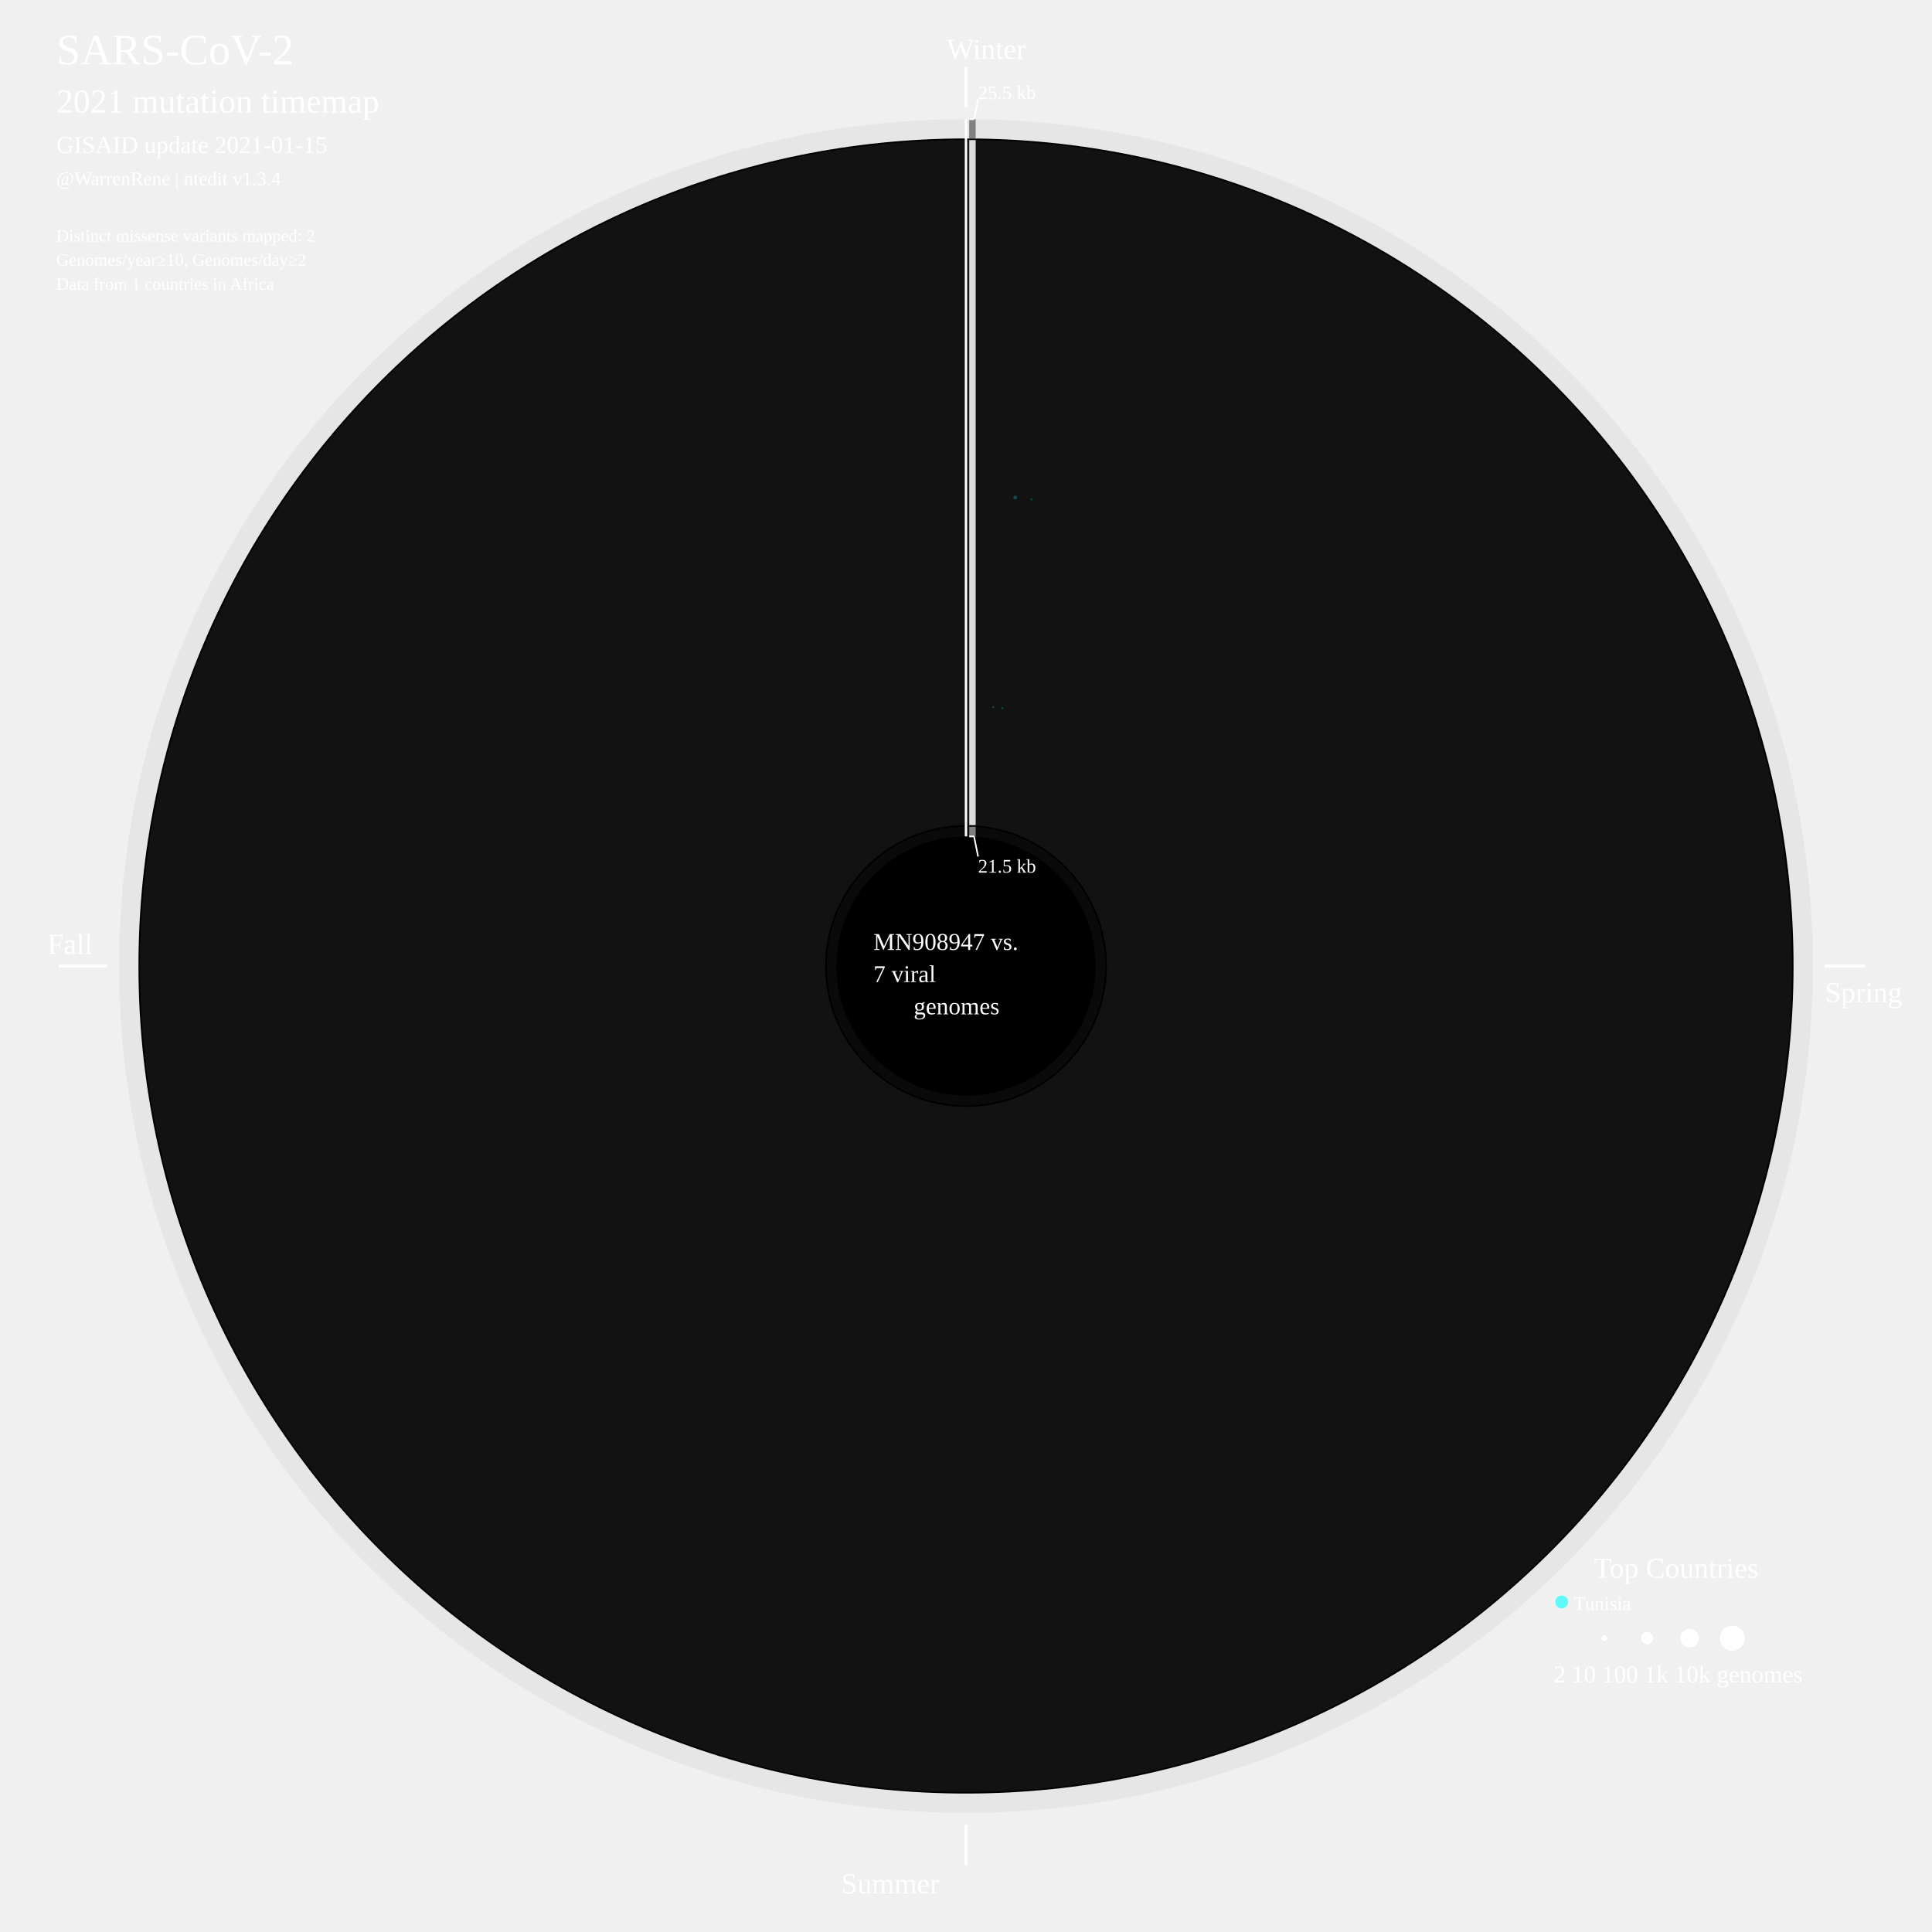
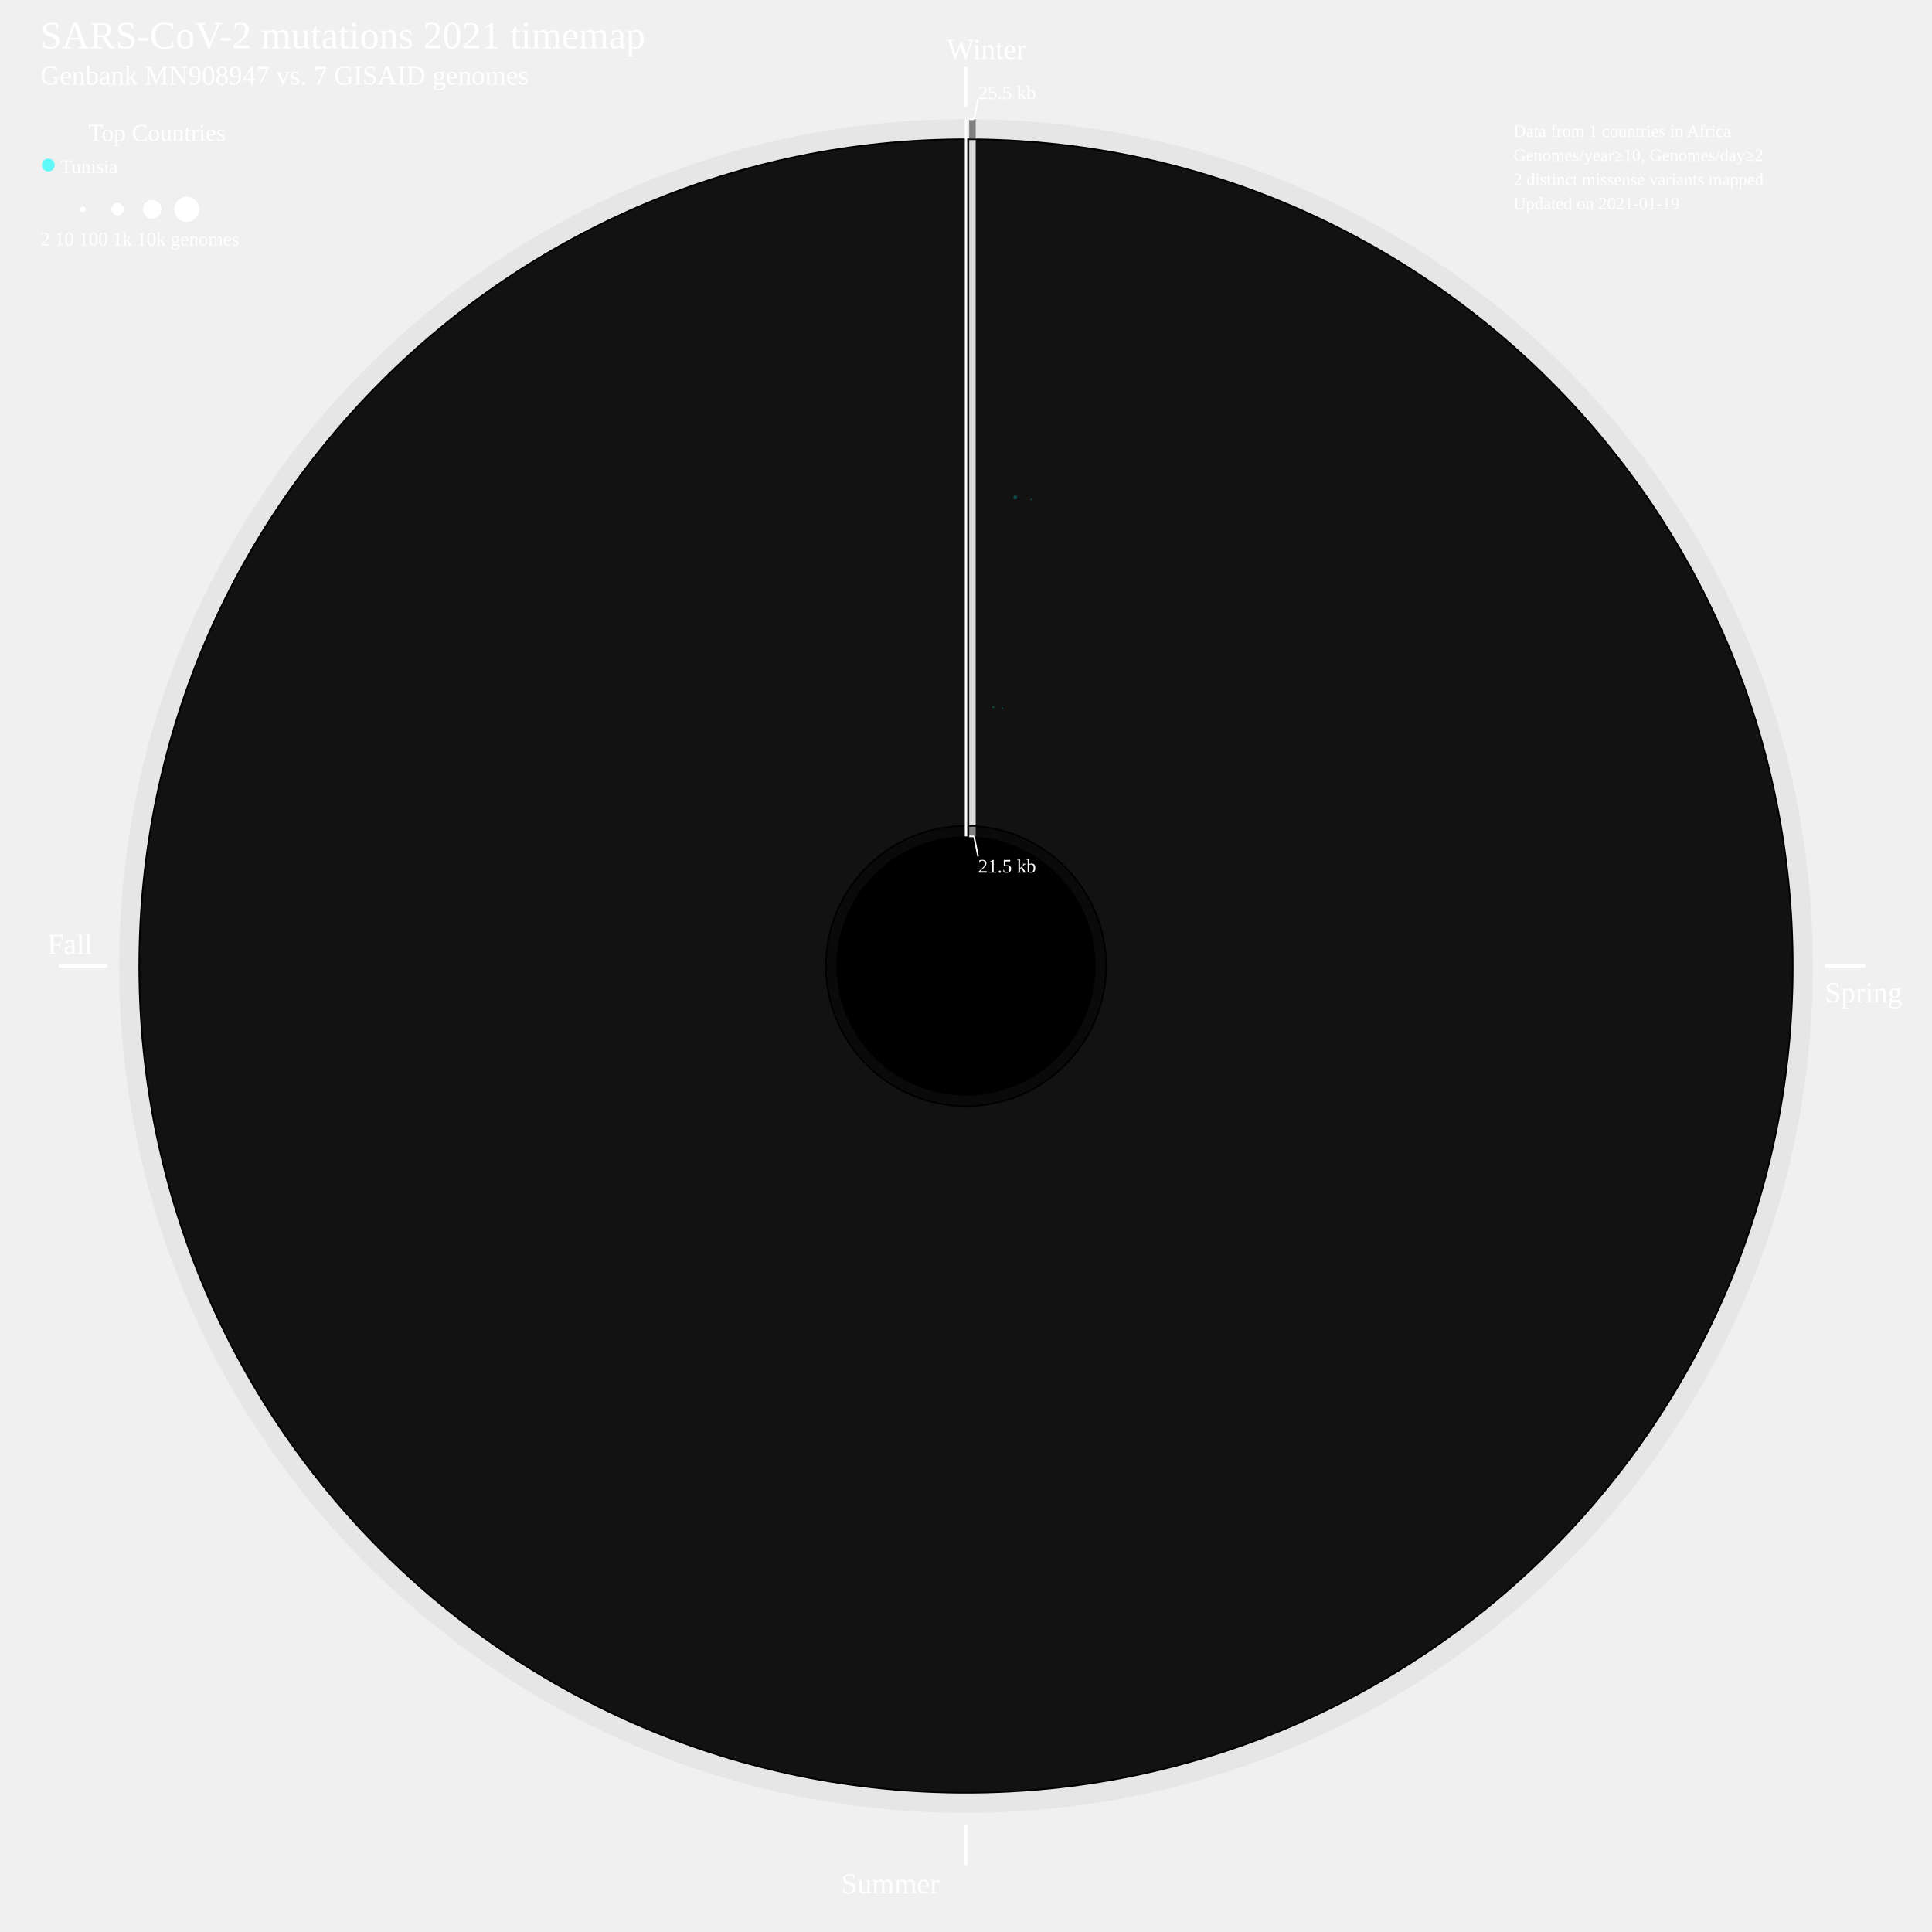
<svg xmlns="http://www.w3.org/2000/svg" width="2400" height="2400" style="background-color:black">
  <circle cx="1200" cy="1200" r="1052" style="fill:grey;stroke:black;stroke-width:0;fill-opacity:0.085;" />
  <circle cx="1200" cy="1200" r="1028" style="fill:black;stroke:black;stroke-width:0;fill-opacity:1;" />
  <circle cx="1200" cy="1200" r="1026" style="fill:gainsboro;stroke:black;stroke-width:0;fill-opacity:0.085;" />
  <circle cx="1200" cy="1200" r="175" style="fill:black;stroke:black;stroke-width:0;fill-opacity:1;" />
  <circle cx="1200" cy="1200" r="173" style="fill:grey;stroke:black;stroke-width:0;fill-opacity:0.085;" />
  <circle cx="1200" cy="1200" r="161" style="fill:black;stroke:black;stroke-width:0;fill-opacity:1;" />
-   <text font-size="4.5em" x="70" y="80" fill="white">SARS-CoV-2</text>
-   <text font-size="3.5em" x="70" y="140" fill="white">2021 mutation timemap</text>
-   <text font-size="2.5em" x="70" y="190" fill="white">GISAID update 2021-01-15</text>
-   <text font-size="2.0em" x="70" y="230" fill="white">@WarrenRene | ntedit v1.3.4</text>
+   <text font-size="4.0em" x="50" y="60" fill="white">SARS-CoV-2 mutations 2021 timemap</text>
+   <text font-size="2.8em" x="50" y="105" fill="white">Genbank MN908947 vs. 7 GISAID genomes</text>
  <line x1="1200" y1="83.131" x2="1200" y2="133.131" style="stroke:white;stroke-width:4" />
  <text font-size="3.0em" x="1176" y="73.131" fill="white">Winter</text>
  <line x1="2267" y1="1200" x2="2317" y2="1200" style="stroke:white;stroke-width:4" />
  <text font-size="3.0em" x="2267" y="1245" fill="white">Spring</text>
  <line x1="1200" y1="2267" x2="1200" y2="2317" style="stroke:white;stroke-width:4" />
  <text font-size="3.0em" x="1045" y="2352" fill="white">Summer</text>
  <line x1="133" y1="1200" x2="73" y2="1200" style="stroke:white;stroke-width:4" />
  <text font-size="3.0em" x="59" y="1185" fill="white">Fall</text>
  <g>
    <line x1="1208" y1="1039" x2="1208" y2="1027" style="stroke:grey;stroke-width:8" />
  </g>
  <g>
    <line x1="1208" y1="1025" x2="1208" y2="174" style="stroke:gainsboro;stroke-width:8" />
  </g>
  <g>
    <line x1="1208" y1="172" x2="1208" y2="148" style="stroke:grey;stroke-width:8" />
  </g>
  <line x1="1200" y1="148.131" x2="1200" y2="1039" style="stroke:white;stroke-width:3" />
  <line x1="1204" y1="148.131" x2="1210" y2="148.131" style="stroke:white;stroke-width:2" />
  <line x1="1210" y1="148.131" x2="1215" y2="123.131" style="stroke:white;stroke-width:2" />
  <line x1="1204" y1="1039" x2="1210" y2="1039" style="stroke:white;stroke-width:2" />
  <line x1="1210" y1="1039" x2="1215" y2="1064" style="stroke:white;stroke-width:2" />
  <text font-size="2.0em" x="1215" y="123.131" fill="white">25.5 kb</text>
  <text font-size="2.0em" x="1215" y="1084" fill="white">21.5 kb</text>
-   <text font-size="3.0em" x="1980" y="1960" fill="white">Top Countries</text>
-   <circle cx="1940" cy="1990" r="8" style="fill:cyan;stroke:black;stroke-width:0;fill-opacity:0.6;" />
-   <text font-size="2.0em" x="1955" y="2000" fill="white">Tunisia</text>
-   <circle cx="1940" cy="2035" r="1.204" style="fill:white;stroke:lightgrey;stroke-width:0.2;" />
-   <circle cx="1993" cy="2035" r="4" style="fill:white;stroke:lightgrey;stroke-width:0.2;" />
-   <circle cx="2046" cy="2035" r="8" style="fill:white;stroke:lightgrey;stroke-width:0.2;" />
-   <circle cx="2099" cy="2035" r="12" style="fill:white;stroke:lightgrey;stroke-width:0.2;" />
-   <circle cx="2152" cy="2035" r="16" style="fill:white;stroke:lightgrey;stroke-width:0.2;" />
-   <text font-size="2.5em" x="1930" y="2090" fill="white">2      10        100        1k        10k  genomes</text>
-   <text font-size="2.5em" x="1085" y="1180" fill="white">MN908947 vs.</text>
-   <text font-size="2.5em" x="1085" y="1220" fill="white">7  viral</text>
-   <text font-size="2.5em" x="1135" y="1260" fill="white">genomes</text>
+   <text font-size="2.5em" x="110" y="175" fill="white">Top Countries</text>
+   <circle cx="60" cy="205" r="8" style="fill:cyan;stroke:black;stroke-width:0;fill-opacity:0.6;" />
+   <text font-size="2.0em" x="75" y="215" fill="white">Tunisia</text>
+   <circle cx="60" cy="260" r="1.204" style="fill:white;stroke:lightgrey;stroke-width:0.2;" />
+   <circle cx="103" cy="260" r="4" style="fill:white;stroke:lightgrey;stroke-width:0.2;" />
+   <circle cx="146" cy="260" r="8" style="fill:white;stroke:lightgrey;stroke-width:0.2;" />
+   <circle cx="189" cy="260" r="12" style="fill:white;stroke:lightgrey;stroke-width:0.2;" />
+   <circle cx="232" cy="260" r="16" style="fill:white;stroke:lightgrey;stroke-width:0.2;" />
+   <text font-size="2.0em" x="50" y="305" fill="white">2      10        100        1k        10k  genomes</text>
  <g>
    <circle cx="1233.803" cy="878.386" r="1.204" style="fill:cyan;stroke:black;stroke-width:0;fill-opacity:0.25;" />
  </g>
  <g>
    <circle cx="1261.181" cy="617.906" r="2.408" style="fill:cyan;stroke:black;stroke-width:0;fill-opacity:0.25;" />
  </g>
  <g>
    <circle cx="1245.007" cy="879.762" r="1.204" style="fill:cyan;stroke:black;stroke-width:0;fill-opacity:0.25;" />
  </g>
  <g>
    <circle cx="1281.458" cy="620.395" r="1.204" style="fill:cyan;stroke:black;stroke-width:0;fill-opacity:0.25;" />
  </g>
-   <text font-size="1.8em" x="70" y="300" fill="white">Distinct missense variants mapped: 2</text>
-   <text font-size="1.8em" x="70" y="330" fill="white">Genomes/year≥10, Genomes/day≥2</text>
-   <text font-size="1.8em" x="70" y="360" fill="white">Data from 1 countries in Africa</text>
+   <text font-size="1.8em" x="1880" y="170" fill="white">Data from 1 countries in Africa</text>
+   <text font-size="1.8em" x="1880" y="200" fill="white">Genomes/year≥10, Genomes/day≥2</text>
+   <text font-size="1.8em" x="1880" y="230" fill="white">2 distinct missense variants mapped</text>
+   <text font-size="1.8em" x="1880" y="260" fill="white">Updated on 2021-01-19</text>
</svg>
